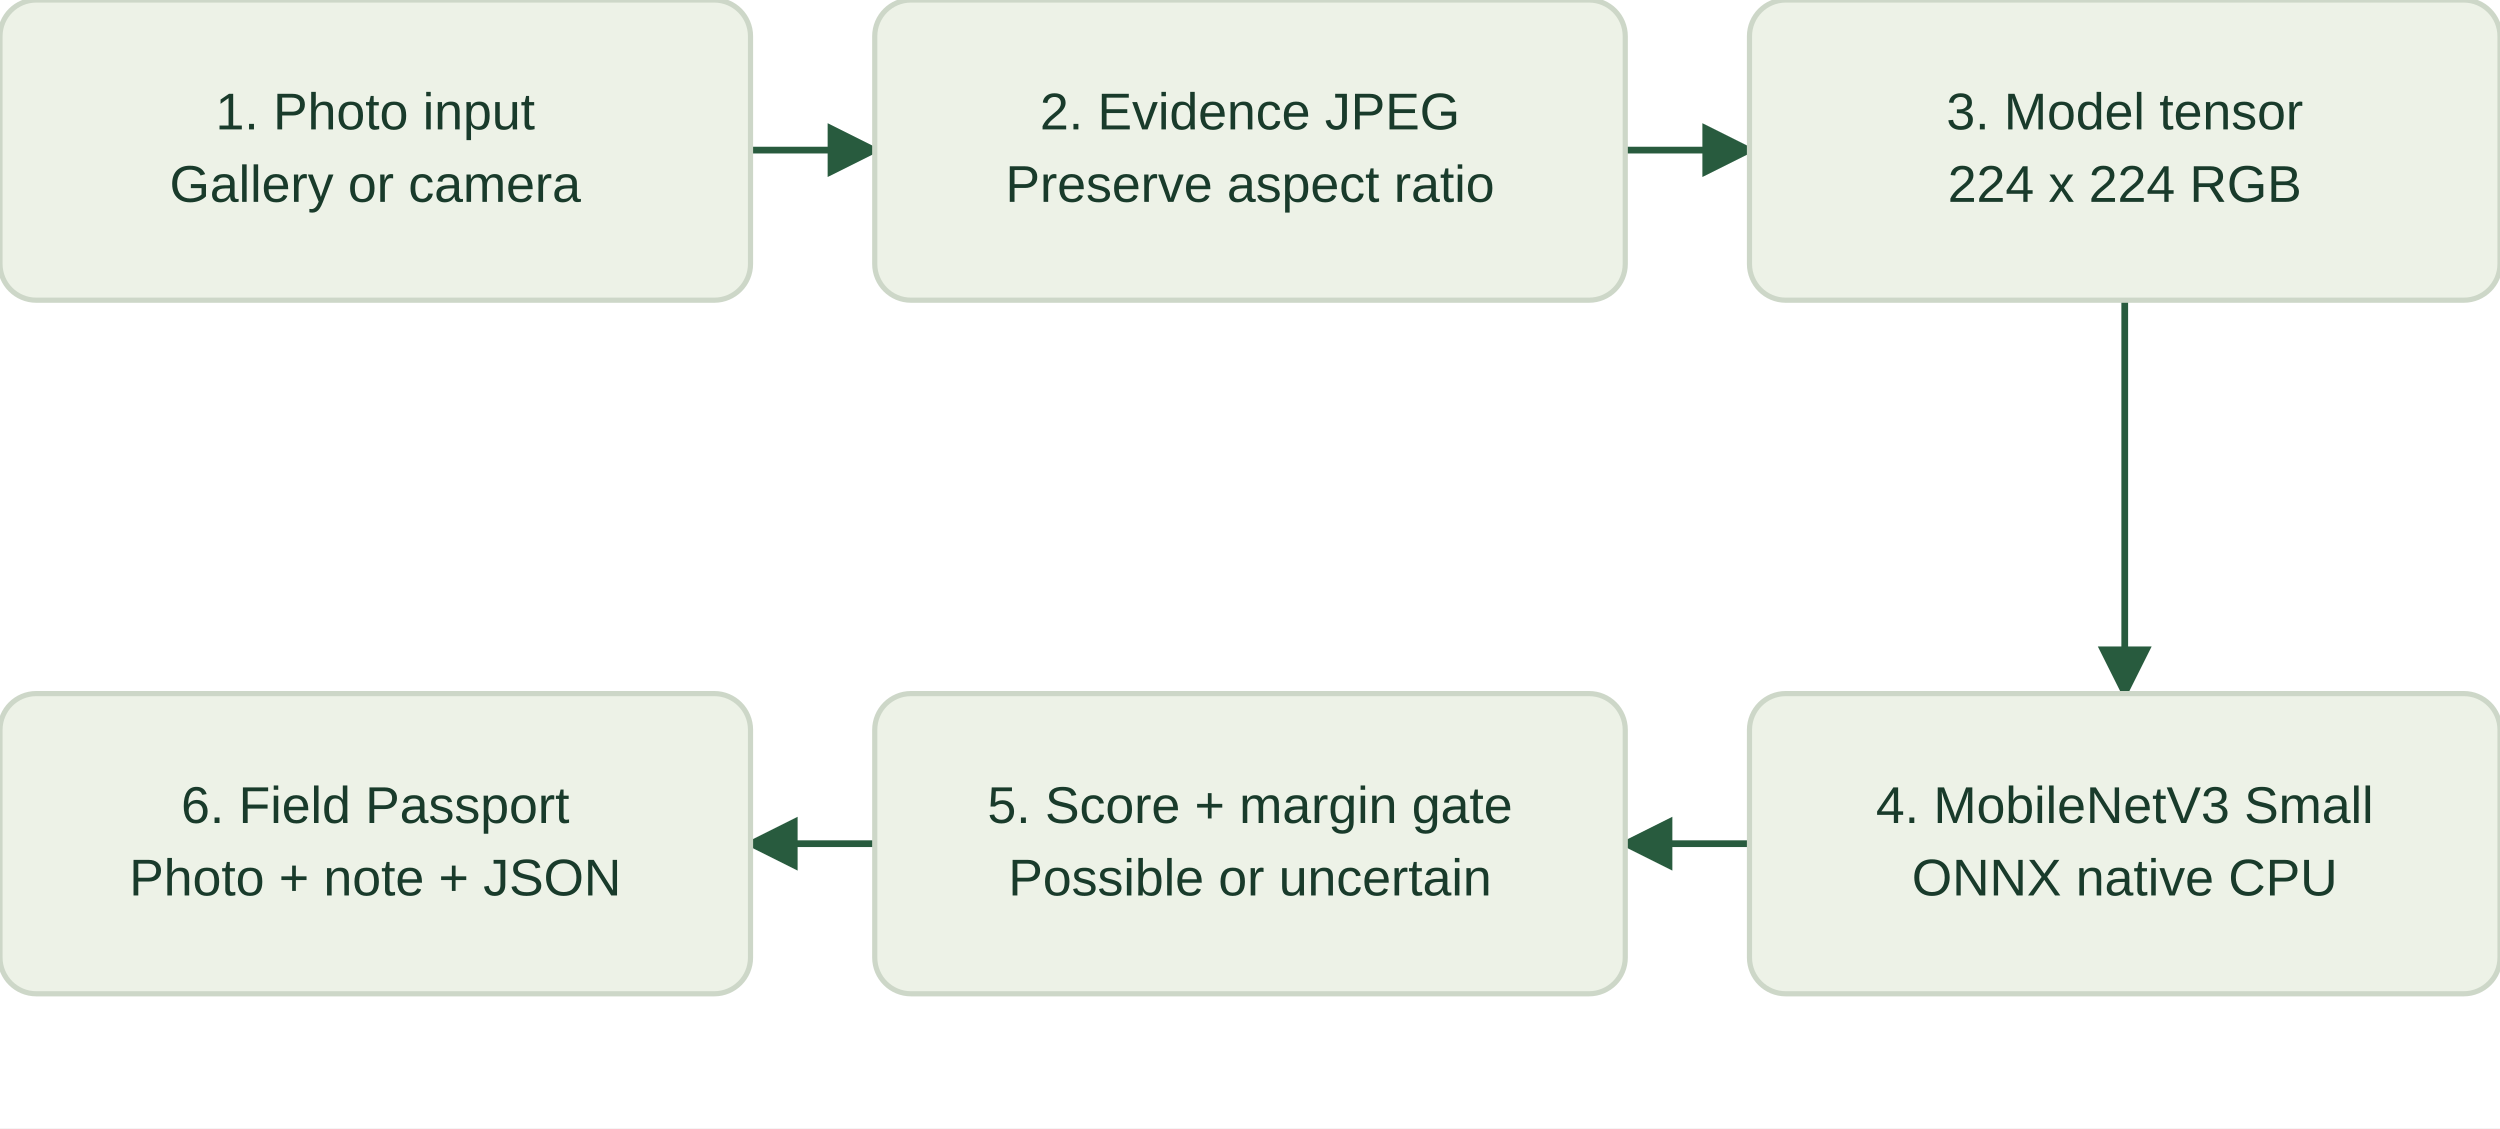
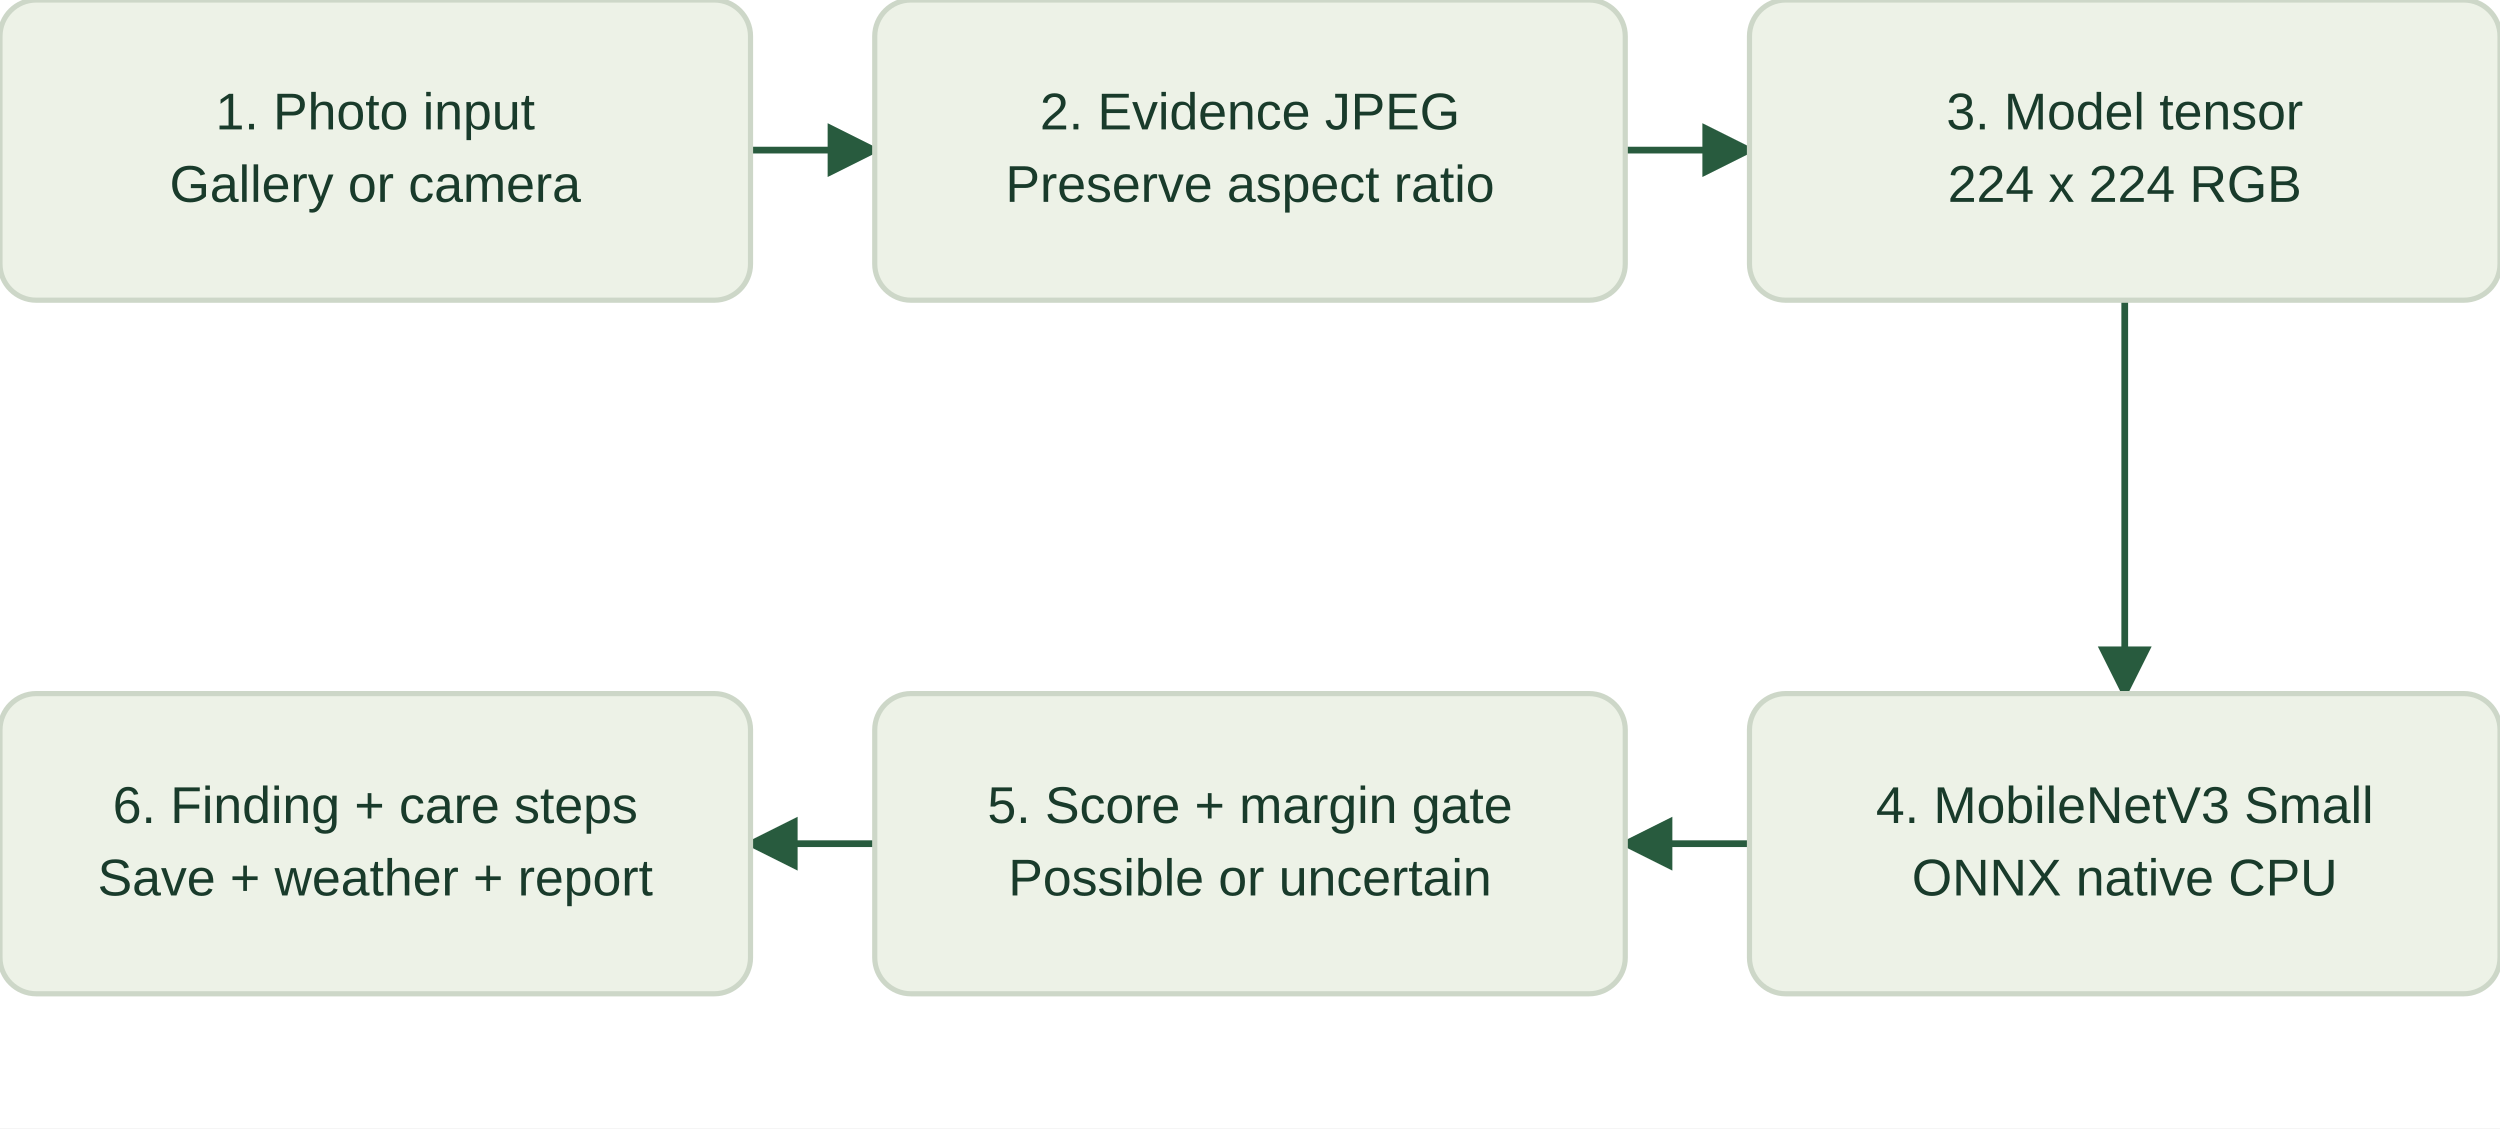
<svg xmlns="http://www.w3.org/2000/svg" viewBox="0 0 483 218" role="img" aria-label="inference architecture diagram">
  <rect width="483" height="218" fill="white" />
  <defs>
    <marker id="arrow" markerWidth="8" markerHeight="8" refX="7" refY="4" orient="auto">
      <path d="M0,0 L8,4 L0,8" fill="#285B3E" />
    </marker>
  </defs>
  <line x1="145" y1="29.0" x2="169" y2="29.0" stroke="#285B3E" stroke-width="1.3" marker-end="url(#arrow)" />
  <line x1="314" y1="29.0" x2="338" y2="29.0" stroke="#285B3E" stroke-width="1.3" marker-end="url(#arrow)" />
  <line x1="410.5" y1="58" x2="410.5" y2="134" stroke="#285B3E" stroke-width="1.3" marker-end="url(#arrow)" />
  <line x1="338" y1="163.0" x2="314" y2="163.0" stroke="#285B3E" stroke-width="1.3" marker-end="url(#arrow)" />
  <line x1="169" y1="163.0" x2="145" y2="163.0" stroke="#285B3E" stroke-width="1.3" marker-end="url(#arrow)" />
  <rect x="0" y="0" width="145" height="58" rx="7" fill="#EDF2E7" stroke="#CDD7C8" />
  <text x="72.5" y="25.0" text-anchor="middle" font-family="Arial,sans-serif" font-size="10" fill="#193B2B">1. Photo input</text>
  <text x="72.5" y="39.0" text-anchor="middle" font-family="Arial,sans-serif" font-size="10" fill="#193B2B">Gallery or camera</text>
  <rect x="169" y="0" width="145" height="58" rx="7" fill="#EDF2E7" stroke="#CDD7C8" />
  <text x="241.5" y="25.0" text-anchor="middle" font-family="Arial,sans-serif" font-size="10" fill="#193B2B">2. Evidence JPEG</text>
  <text x="241.5" y="39.0" text-anchor="middle" font-family="Arial,sans-serif" font-size="10" fill="#193B2B">Preserve aspect ratio</text>
  <rect x="338" y="0" width="145" height="58" rx="7" fill="#EDF2E7" stroke="#CDD7C8" />
  <text x="410.5" y="25.0" text-anchor="middle" font-family="Arial,sans-serif" font-size="10" fill="#193B2B">3. Model tensor</text>
  <text x="410.5" y="39.0" text-anchor="middle" font-family="Arial,sans-serif" font-size="10" fill="#193B2B">224 x 224 RGB</text>
  <rect x="338" y="134" width="145" height="58" rx="7" fill="#EDF2E7" stroke="#CDD7C8" />
  <text x="410.5" y="159.0" text-anchor="middle" font-family="Arial,sans-serif" font-size="10" fill="#193B2B">4. MobileNetV3 Small</text>
  <text x="410.5" y="173.0" text-anchor="middle" font-family="Arial,sans-serif" font-size="10" fill="#193B2B">ONNX native CPU</text>
  <rect x="169" y="134" width="145" height="58" rx="7" fill="#EDF2E7" stroke="#CDD7C8" />
  <text x="241.5" y="159.0" text-anchor="middle" font-family="Arial,sans-serif" font-size="10" fill="#193B2B">5. Score + margin gate</text>
  <text x="241.5" y="173.0" text-anchor="middle" font-family="Arial,sans-serif" font-size="10" fill="#193B2B">Possible or uncertain</text>
  <rect x="0" y="134" width="145" height="58" rx="7" fill="#EDF2E7" stroke="#CDD7C8" />
-   <text x="72.5" y="159.0" text-anchor="middle" font-family="Arial,sans-serif" font-size="10" fill="#193B2B">6. Field Passport</text>
-   <text x="72.5" y="173.0" text-anchor="middle" font-family="Arial,sans-serif" font-size="10" fill="#193B2B">Photo + note + JSON</text>
+   <text x="72.5" y="159.0" text-anchor="middle" font-family="Arial,sans-serif" font-size="10" fill="#193B2B">6. Finding + care steps</text>
+   <text x="72.5" y="173.0" text-anchor="middle" font-family="Arial,sans-serif" font-size="10" fill="#193B2B">Save + weather + report</text>
</svg>
